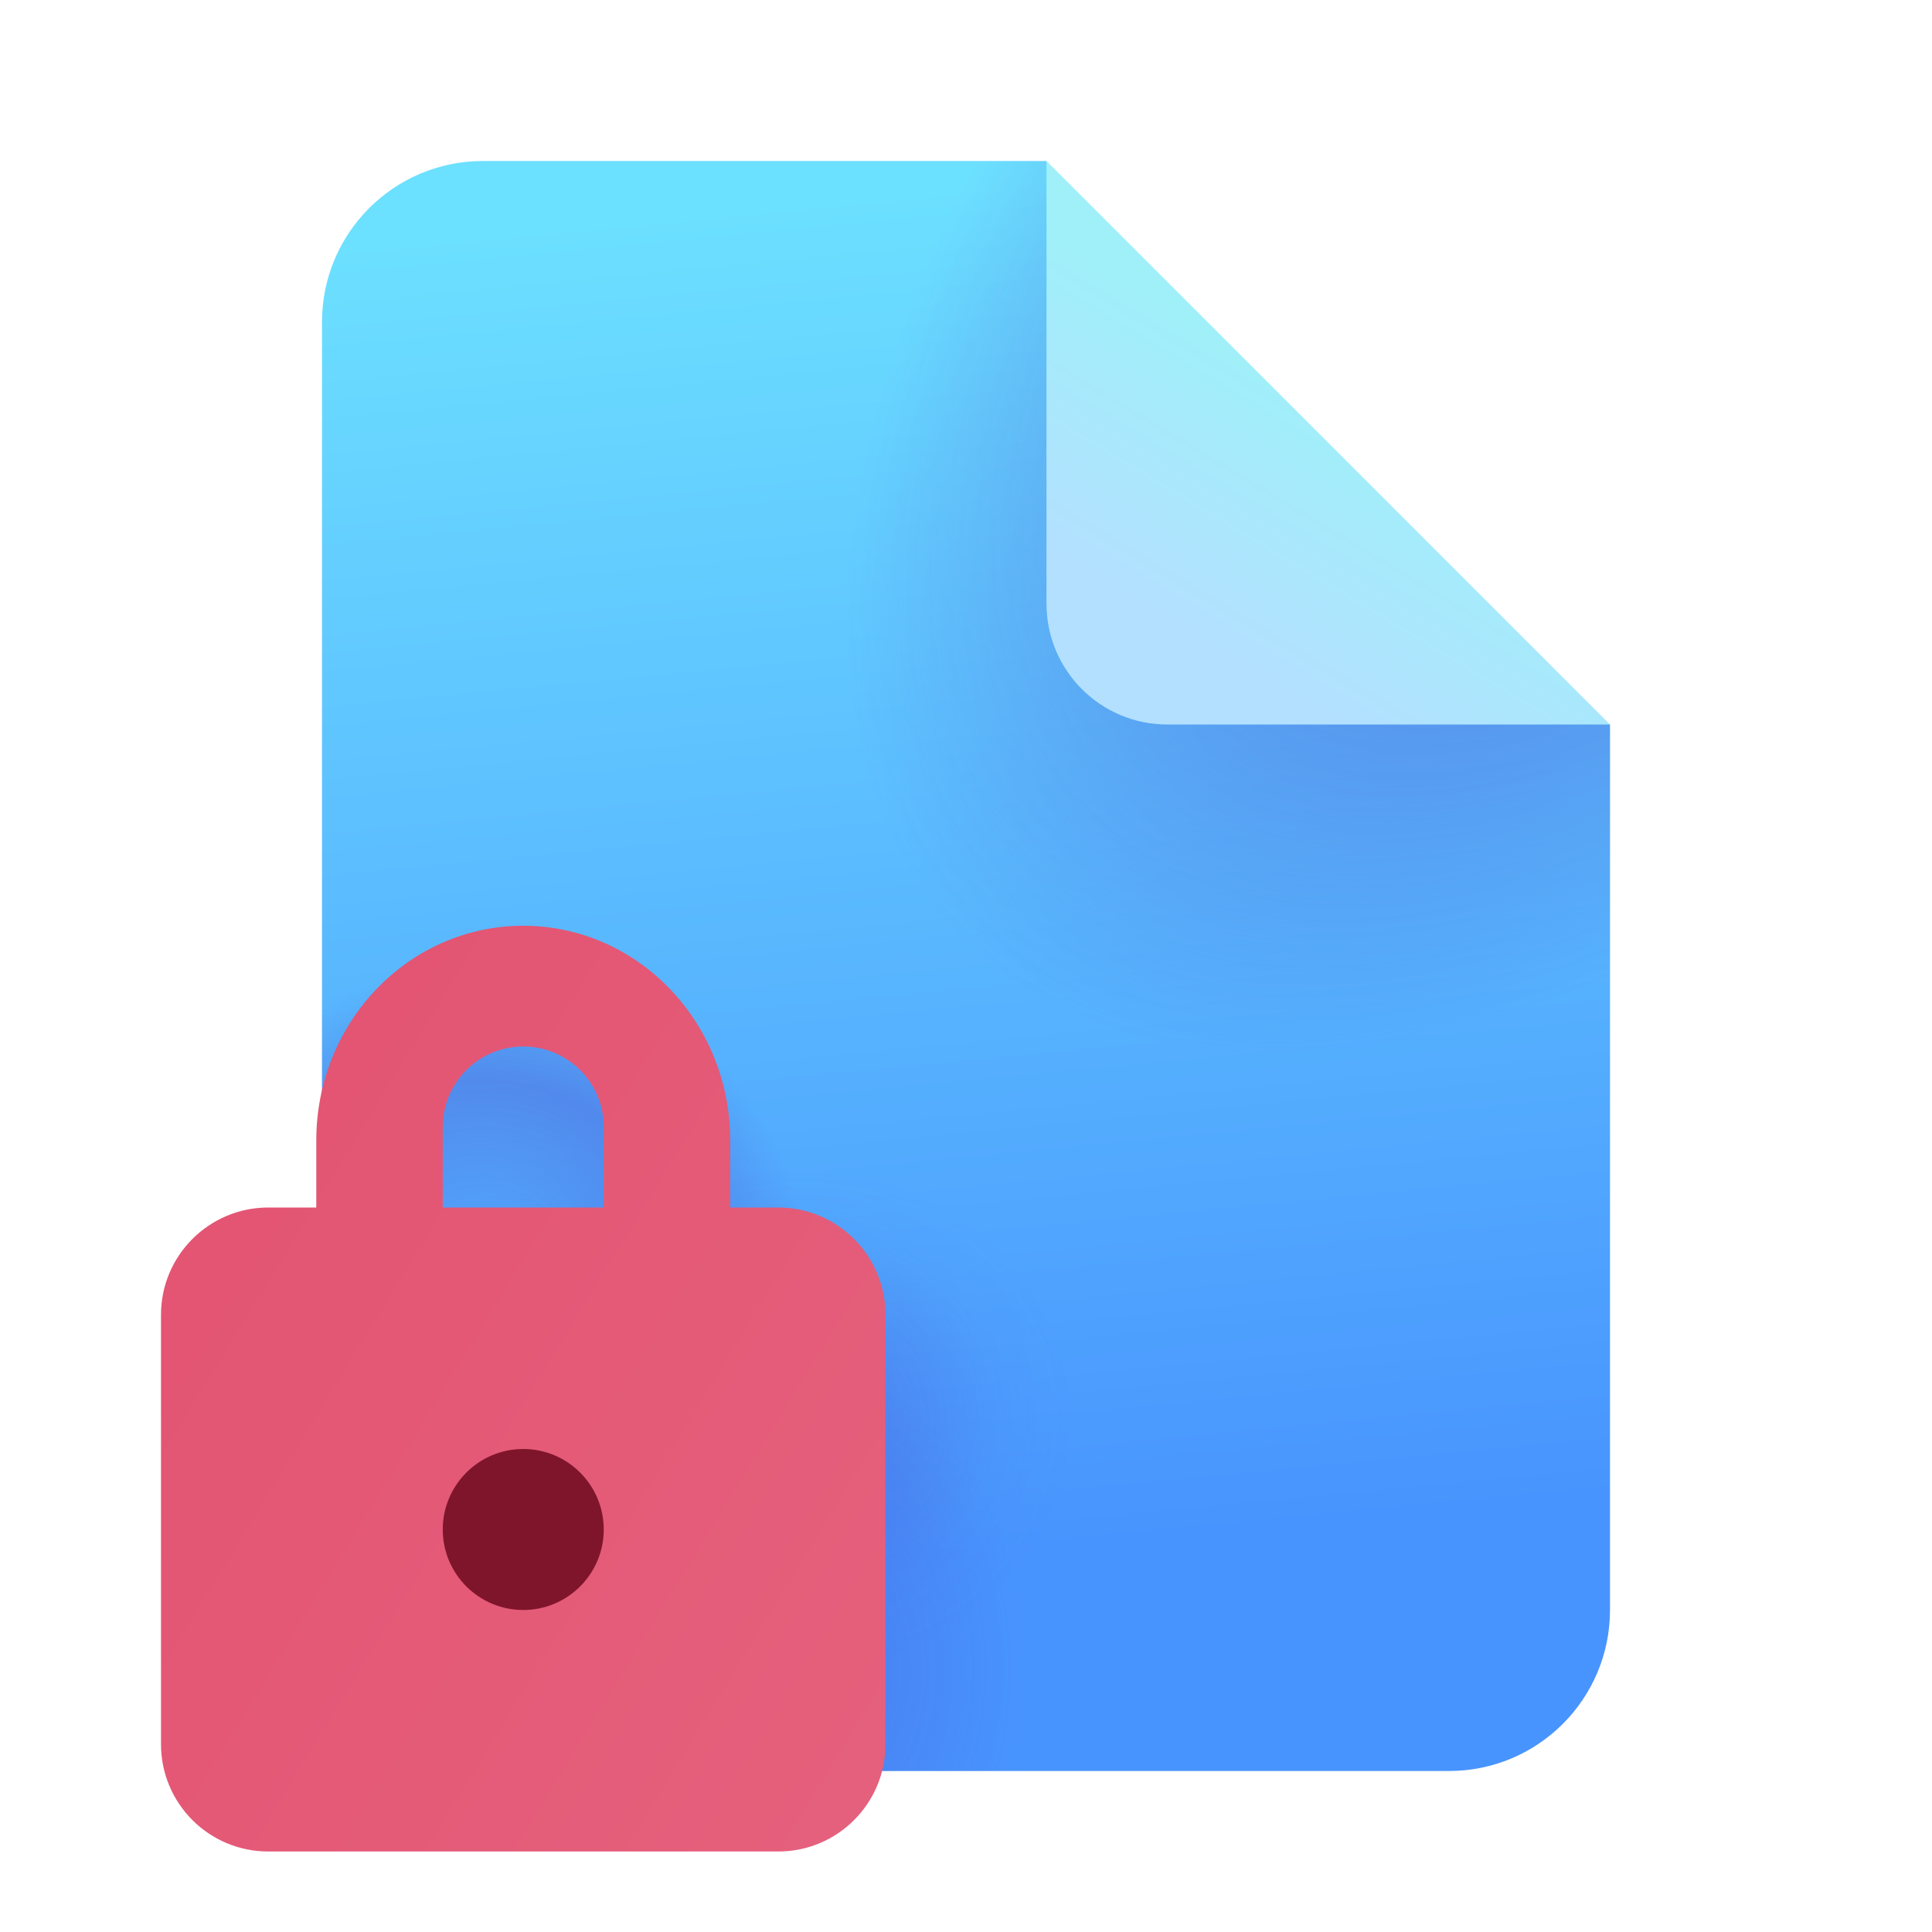
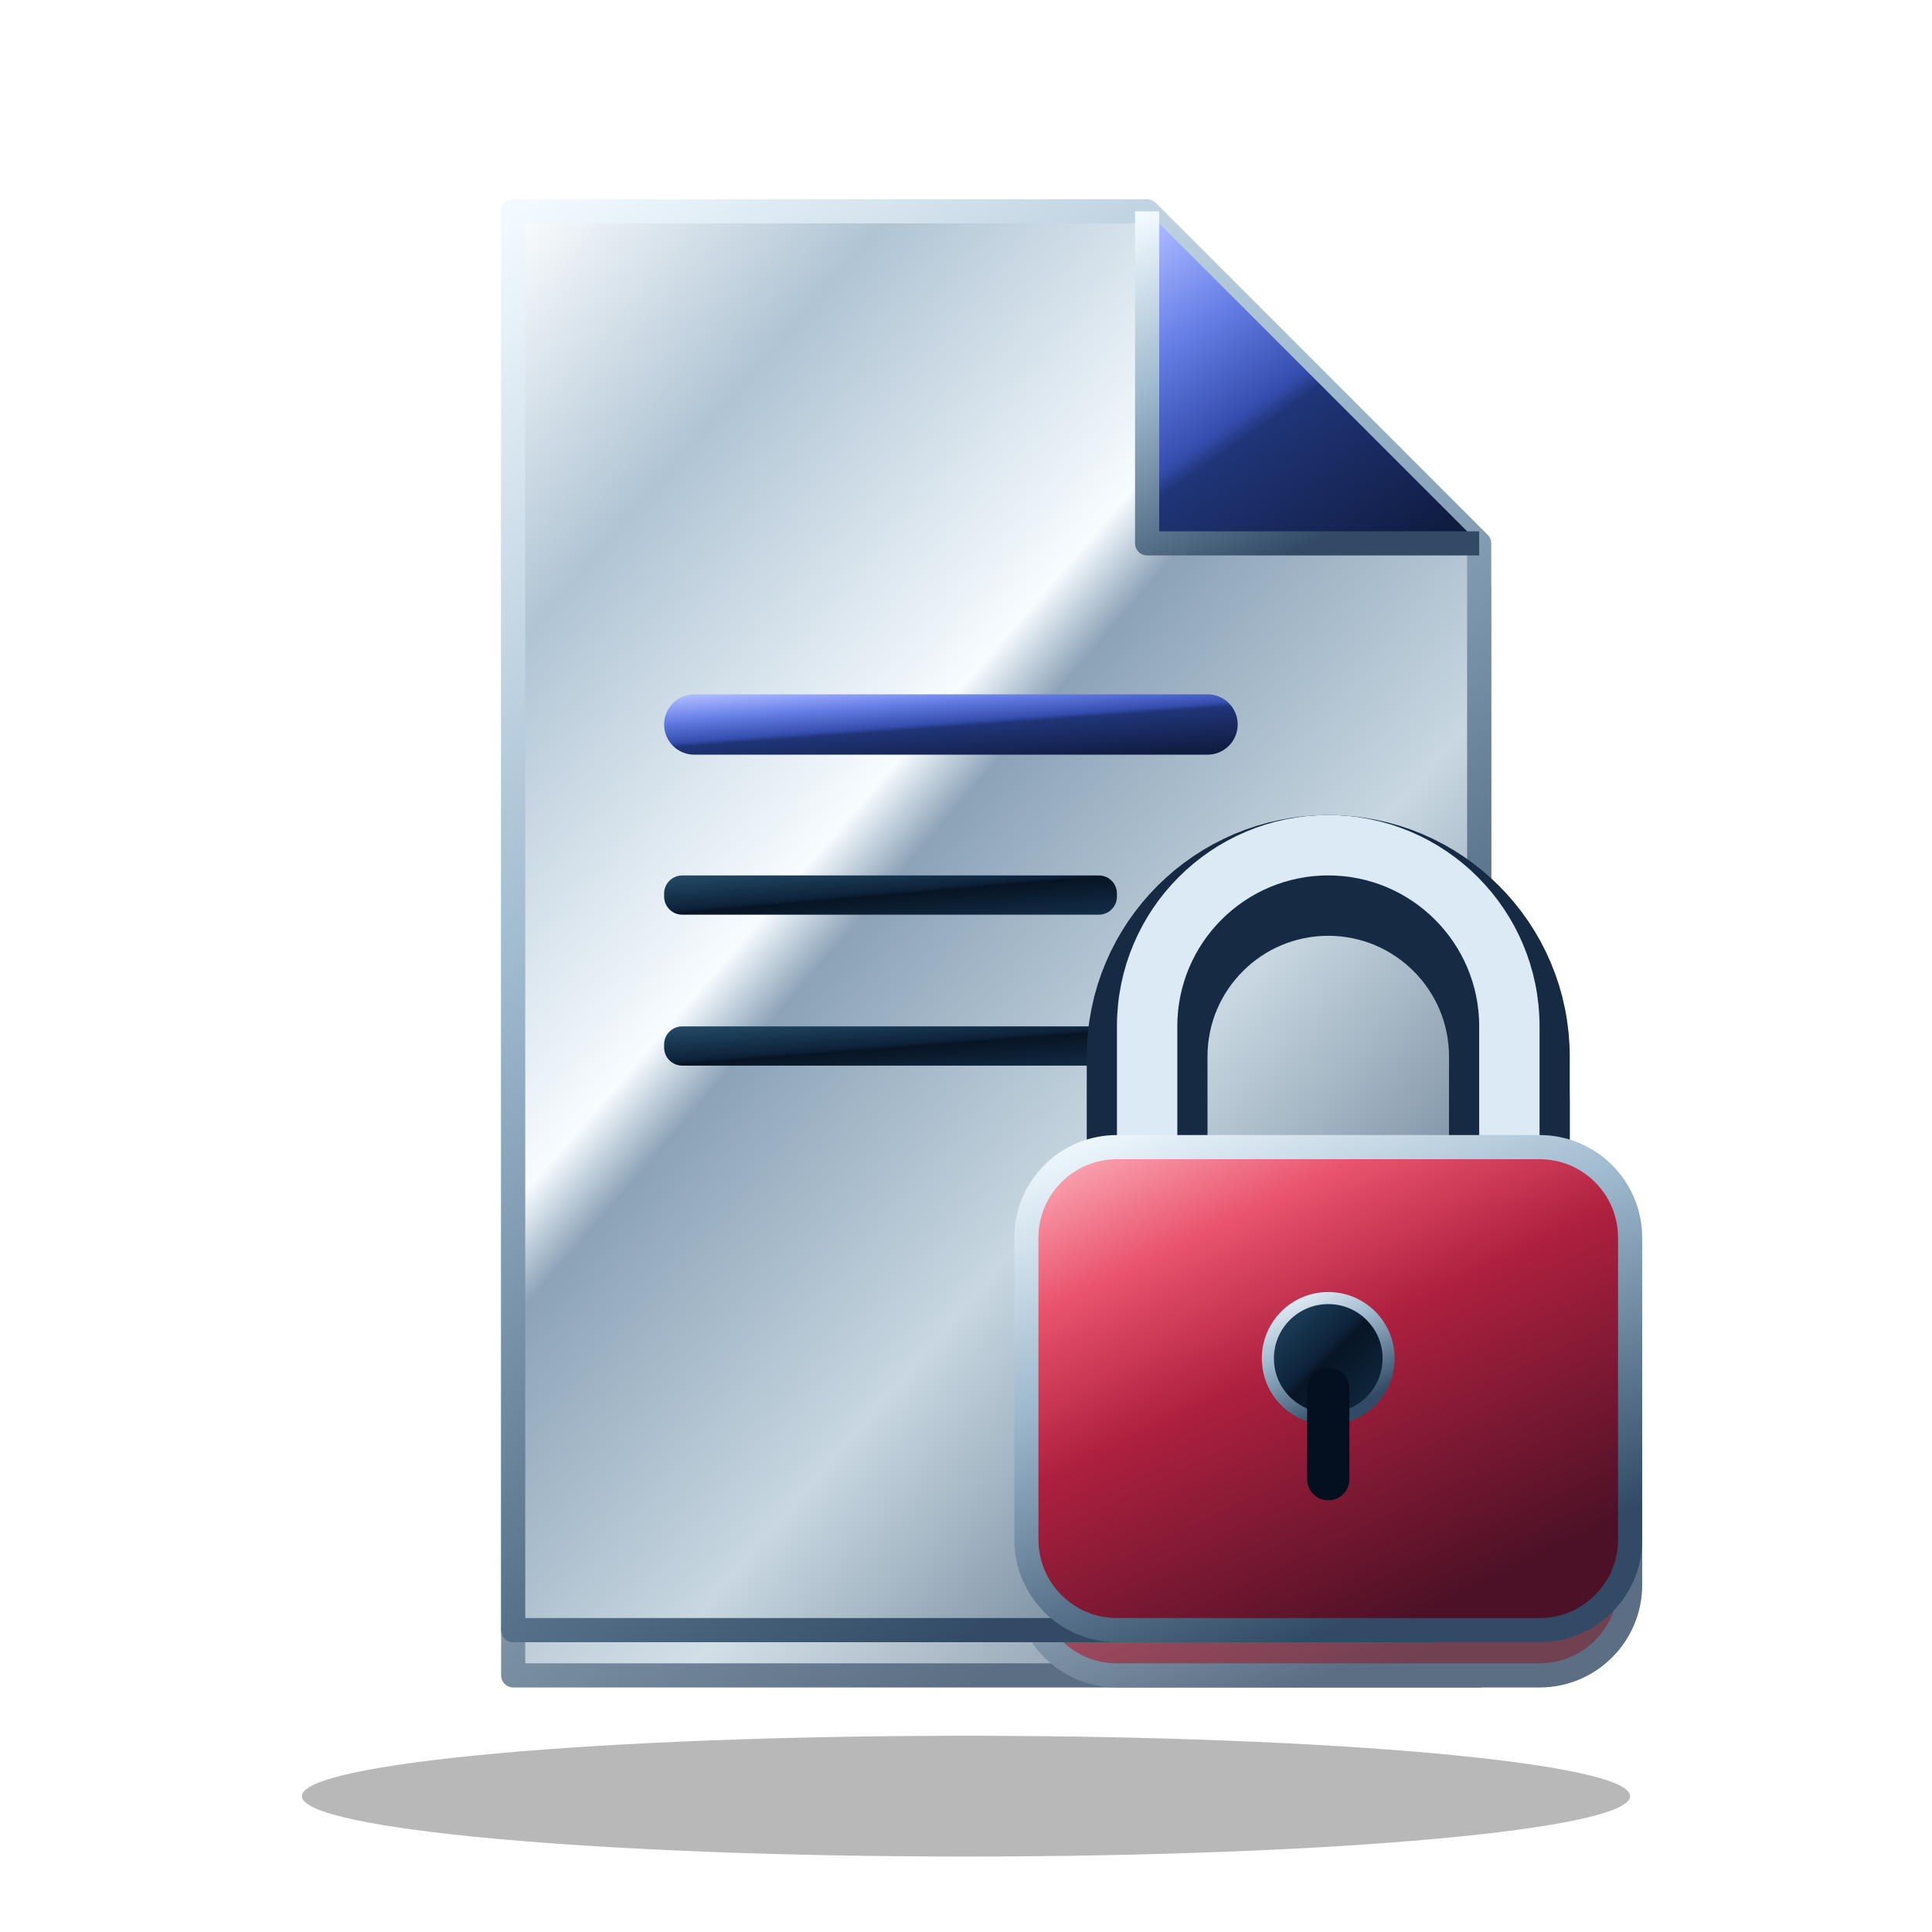
- <svg xmlns="http://www.w3.org/2000/svg" width="24" height="24" viewBox="0 0 24 24" fill="none">
-   <path d="M6 22H18C19.105 22 20 21.105 20 20V9L15 7L13 2H6C4.895 2 4 2.895 4 4V20C4 21.105 4.895 22 6 22Z" fill="url(#paint0_linear_378174_8801)" />
-   <path d="M6 22H18C19.105 22 20 21.105 20 20V9L15 7L13 2H6C4.895 2 4 2.895 4 4V20C4 21.105 4.895 22 6 22Z" fill="url(#paint1_radial_378174_8801)" fill-opacity="0.5" />
-   <path d="M6 22H18C19.105 22 20 21.105 20 20V9L15 7L13 2H6C4.895 2 4 2.895 4 4V20C4 21.105 4.895 22 6 22Z" fill="url(#paint2_radial_378174_8801)" fill-opacity="0.7" />
-   <path d="M6 22H18C19.105 22 20 21.105 20 20V9L15 7L13 2H6C4.895 2 4 2.895 4 4V20C4 21.105 4.895 22 6 22Z" fill="url(#paint3_radial_378174_8801)" fill-opacity="0.7" />
-   <path d="M6 22H18C19.105 22 20 21.105 20 20V9L15 7L13 2H6C4.895 2 4 2.895 4 4V20C4 21.105 4.895 22 6 22Z" fill="url(#paint4_radial_378174_8801)" fill-opacity="0.7" />
-   <path d="M13 7.5V2L20 9H14.5C13.672 9 13 8.328 13 7.5Z" fill="url(#paint5_linear_378174_8801)" />
-   <path fill-rule="evenodd" clip-rule="evenodd" d="M3.929 15V14.167C3.929 12.694 5.08 11.5 6.5 11.5C7.92 11.5 9.071 12.694 9.071 14.167V15H9.666C10.403 15 11 15.597 11 16.333V21.667C11 22.403 10.404 23 9.668 23H3.332C2.596 23 2 22.403 2 21.667V16.333C2 15.597 2.597 15 3.334 15H3.929ZM6.5 13C5.948 13 5.5 13.448 5.5 14V15H7.5V14C7.5 13.448 7.052 13 6.5 13Z" fill="url(#paint6_linear_378174_8801)" />
-   <path d="M6.5 20C7.052 20 7.5 19.552 7.5 19C7.5 18.448 7.052 18 6.5 18C5.948 18 5.5 18.448 5.5 19C5.5 19.552 5.948 20 6.5 20Z" fill="#7F152B" />
+ <svg xmlns="http://www.w3.org/2000/svg" width="64" height="64" viewBox="0 0 64 64">
  <defs>
-     <linearGradient id="paint0_linear_378174_8801" x1="15.2" y1="2" x2="16.822" y2="18.87" gradientUnits="userSpaceOnUse">
-       <stop stop-color="#6CE0FF" />
-       <stop offset="1" stop-color="#4894FE" />
+     <linearGradient id="silver" x1="0" y1="0" x2=".8" y2="1">
+       <stop stop-color="#FCFEFF" />
+       <stop offset=".19" stop-color="#B0C4D4" />
+       <stop offset=".43" stop-color="#F7FCFF" />
+       <stop offset=".48" stop-color="#8CA3B8" />
+       <stop offset=".7" stop-color="#C8D7E1" />
+       <stop offset="1" stop-color="#536A82" />
    </linearGradient>
-     <radialGradient id="paint1_radial_378174_8801" cx="0" cy="0" r="1" gradientUnits="userSpaceOnUse" gradientTransform="translate(20.6667 2.625) rotate(133.623) scale(12.562 7.41695)">
-       <stop offset="0.362" stop-color="#4A43CB" />
-       <stop offset="1" stop-color="#4A43CB" stop-opacity="0" />
-     </radialGradient>
-     <radialGradient id="paint2_radial_378174_8801" cx="0" cy="0" r="1" gradientUnits="userSpaceOnUse" gradientTransform="translate(6 15.75) rotate(90) scale(3.75 4)">
-       <stop stop-color="#4A43CB" stop-opacity="0" />
-       <stop offset="0.62" stop-color="#4A43CB" stop-opacity="0.5" />
-       <stop offset="1" stop-color="#4A43CB" stop-opacity="0" />
-     </radialGradient>
-     <radialGradient id="paint3_radial_378174_8801" cx="0" cy="0" r="1" gradientUnits="userSpaceOnUse" gradientTransform="translate(10 17.625) rotate(-180) scale(3.33333 3.125)">
-       <stop stop-color="#4A43CB" stop-opacity="0.5" />
-       <stop offset="0.731" stop-color="#4A43CB" stop-opacity="0.05" />
-       <stop offset="1" stop-color="#4A43CB" stop-opacity="0" />
-     </radialGradient>
-     <radialGradient id="paint4_radial_378174_8801" cx="0" cy="0" r="1" gradientUnits="userSpaceOnUse" gradientTransform="translate(10 20.75) rotate(90) scale(3.75 2.7375)">
-       <stop stop-color="#4A43CB" stop-opacity="0.4" />
-       <stop offset="1" stop-color="#4A43CB" stop-opacity="0" />
-     </radialGradient>
-     <linearGradient id="paint5_linear_378174_8801" x1="16.488" y1="4.917" x2="14.738" y2="7.833" gradientUnits="userSpaceOnUse">
-       <stop stop-color="#9FF0F9" />
-       <stop offset="1" stop-color="#B3E0FF" />
+     <linearGradient id="edge" x2=".5" y2="1">
+       <stop stop-color="#F2FAFF" />
+       <stop offset=".44" stop-color="#9DB8CD" />
+       <stop offset="1" stop-color="#324A65" />
    </linearGradient>
-     <linearGradient id="paint6_linear_378174_8801" x1="11.013" y1="23.495" x2="0.646" y2="17.135" gradientUnits="userSpaceOnUse">
-       <stop stop-color="#E5617D" />
-       <stop offset="1" stop-color="#E35472" />
+     <linearGradient id="blue" x1=".1" y1="0" x2=".8" y2="1">
+       <stop stop-color="#AAB8FF" />
+       <stop offset=".26" stop-color="#657EE6" />
+       <stop offset=".5" stop-color="#344DAD" />
+       <stop offset=".55" stop-color="#203578" />
+       <stop offset="1" stop-color="#101D43" />
+     </linearGradient>
+     <linearGradient id="red" x2=".6" y2="1">
+       <stop stop-color="#FFB9C3" />
+       <stop offset=".26" stop-color="#E9536D" />
+       <stop offset=".52" stop-color="#AE203F" />
+       <stop offset="1" stop-color="#4C1126" />
+     </linearGradient>
+     <linearGradient id="glass" x2="1" y2="1">
+       <stop stop-color="#244C69" />
+       <stop offset=".45" stop-color="#0D2239" />
+       <stop offset=".5" stop-color="#071424" />
+       <stop offset="1" stop-color="#132F48" />
+     </linearGradient>
+     <linearGradient id="green" x2=".5" y2="1">
+       <stop stop-color="#AEEDD9" />
+       <stop offset=".5" stop-color="#399E85" />
+       <stop offset="1" stop-color="#123E38" />
+     </linearGradient>
+     <linearGradient id="amber" x2=".5" y2="1">
+       <stop stop-color="#FFF3C7" />
+       <stop offset=".4" stop-color="#D7A34A" />
+       <stop offset="1" stop-color="#75511D" />
    </linearGradient>
  </defs>
+   <ellipse cx="32" cy="59.5" rx="22" ry="2" fill="#000" opacity=".28" />
+   <g transform="translate(0 1.5)" opacity=".8">
+     <path d="M17 7H38L49 18V54H17Z" fill="url(#silver)" stroke="url(#edge)" stroke-width="0.8" stroke-linejoin="round" />
+     <path d="M38 7V18H49" fill="url(#blue)" stroke="url(#edge)" stroke-width="0.8" stroke-linejoin="round" />
+     <rect x="22" y="23" width="19" height="2" rx="1" fill="url(#blue)" stroke="url(#edge)" stroke-width="0" />
+     <rect x="22" y="29" width="15" height="1.3" rx="0.6" fill="url(#glass)" stroke="url(#edge)" stroke-width="0" />
+     <rect x="22" y="34" width="17" height="1.3" rx="0.6" fill="url(#glass)" stroke="url(#edge)" stroke-width="0" />
+     <path d="M38 40v-5a6 6 0 0 1 12 0v5" fill="none" stroke="#162A43" stroke-width="4" opacity="1" stroke-linecap="round" stroke-linejoin="round" />
+     <path d="M38 39v-5a6 6 0 0 1 12 0v5" fill="none" stroke="#DCEAF5" stroke-width="2" opacity="1" stroke-linecap="round" stroke-linejoin="round" />
+     <rect x="34" y="38" width="20" height="16" rx="3" fill="url(#red)" stroke="url(#edge)" stroke-width="0.8" />
+     <circle cx="44" cy="45" r="2" fill="url(#glass)" stroke="url(#edge)" stroke-width="0.4" />
+     <path d="M44 46v3" fill="none" stroke="#041020" stroke-width="1.4" opacity="1" stroke-linecap="round" stroke-linejoin="round" />
+   </g>
+   <g>
+     <path d="M17 7H38L49 18V54H17Z" fill="url(#silver)" stroke="url(#edge)" stroke-width="0.8" stroke-linejoin="round" />
+     <path d="M38 7V18H49" fill="url(#blue)" stroke="url(#edge)" stroke-width="0.8" stroke-linejoin="round" />
+     <rect x="22" y="23" width="19" height="2" rx="1" fill="url(#blue)" stroke="url(#edge)" stroke-width="0" />
+     <rect x="22" y="29" width="15" height="1.3" rx="0.6" fill="url(#glass)" stroke="url(#edge)" stroke-width="0" />
+     <rect x="22" y="34" width="17" height="1.3" rx="0.6" fill="url(#glass)" stroke="url(#edge)" stroke-width="0" />
+     <path d="M38 40v-5a6 6 0 0 1 12 0v5" fill="none" stroke="#162A43" stroke-width="4" opacity="1" stroke-linecap="round" stroke-linejoin="round" />
+     <path d="M38 39v-5a6 6 0 0 1 12 0v5" fill="none" stroke="#DCEAF5" stroke-width="2" opacity="1" stroke-linecap="round" stroke-linejoin="round" />
+     <rect x="34" y="38" width="20" height="16" rx="3" fill="url(#red)" stroke="url(#edge)" stroke-width="0.8" />
+     <circle cx="44" cy="45" r="2" fill="url(#glass)" stroke="url(#edge)" stroke-width="0.4" />
+     <path d="M44 46v3" fill="none" stroke="#041020" stroke-width="1.4" opacity="1" stroke-linecap="round" stroke-linejoin="round" />
+   </g>
</svg>
